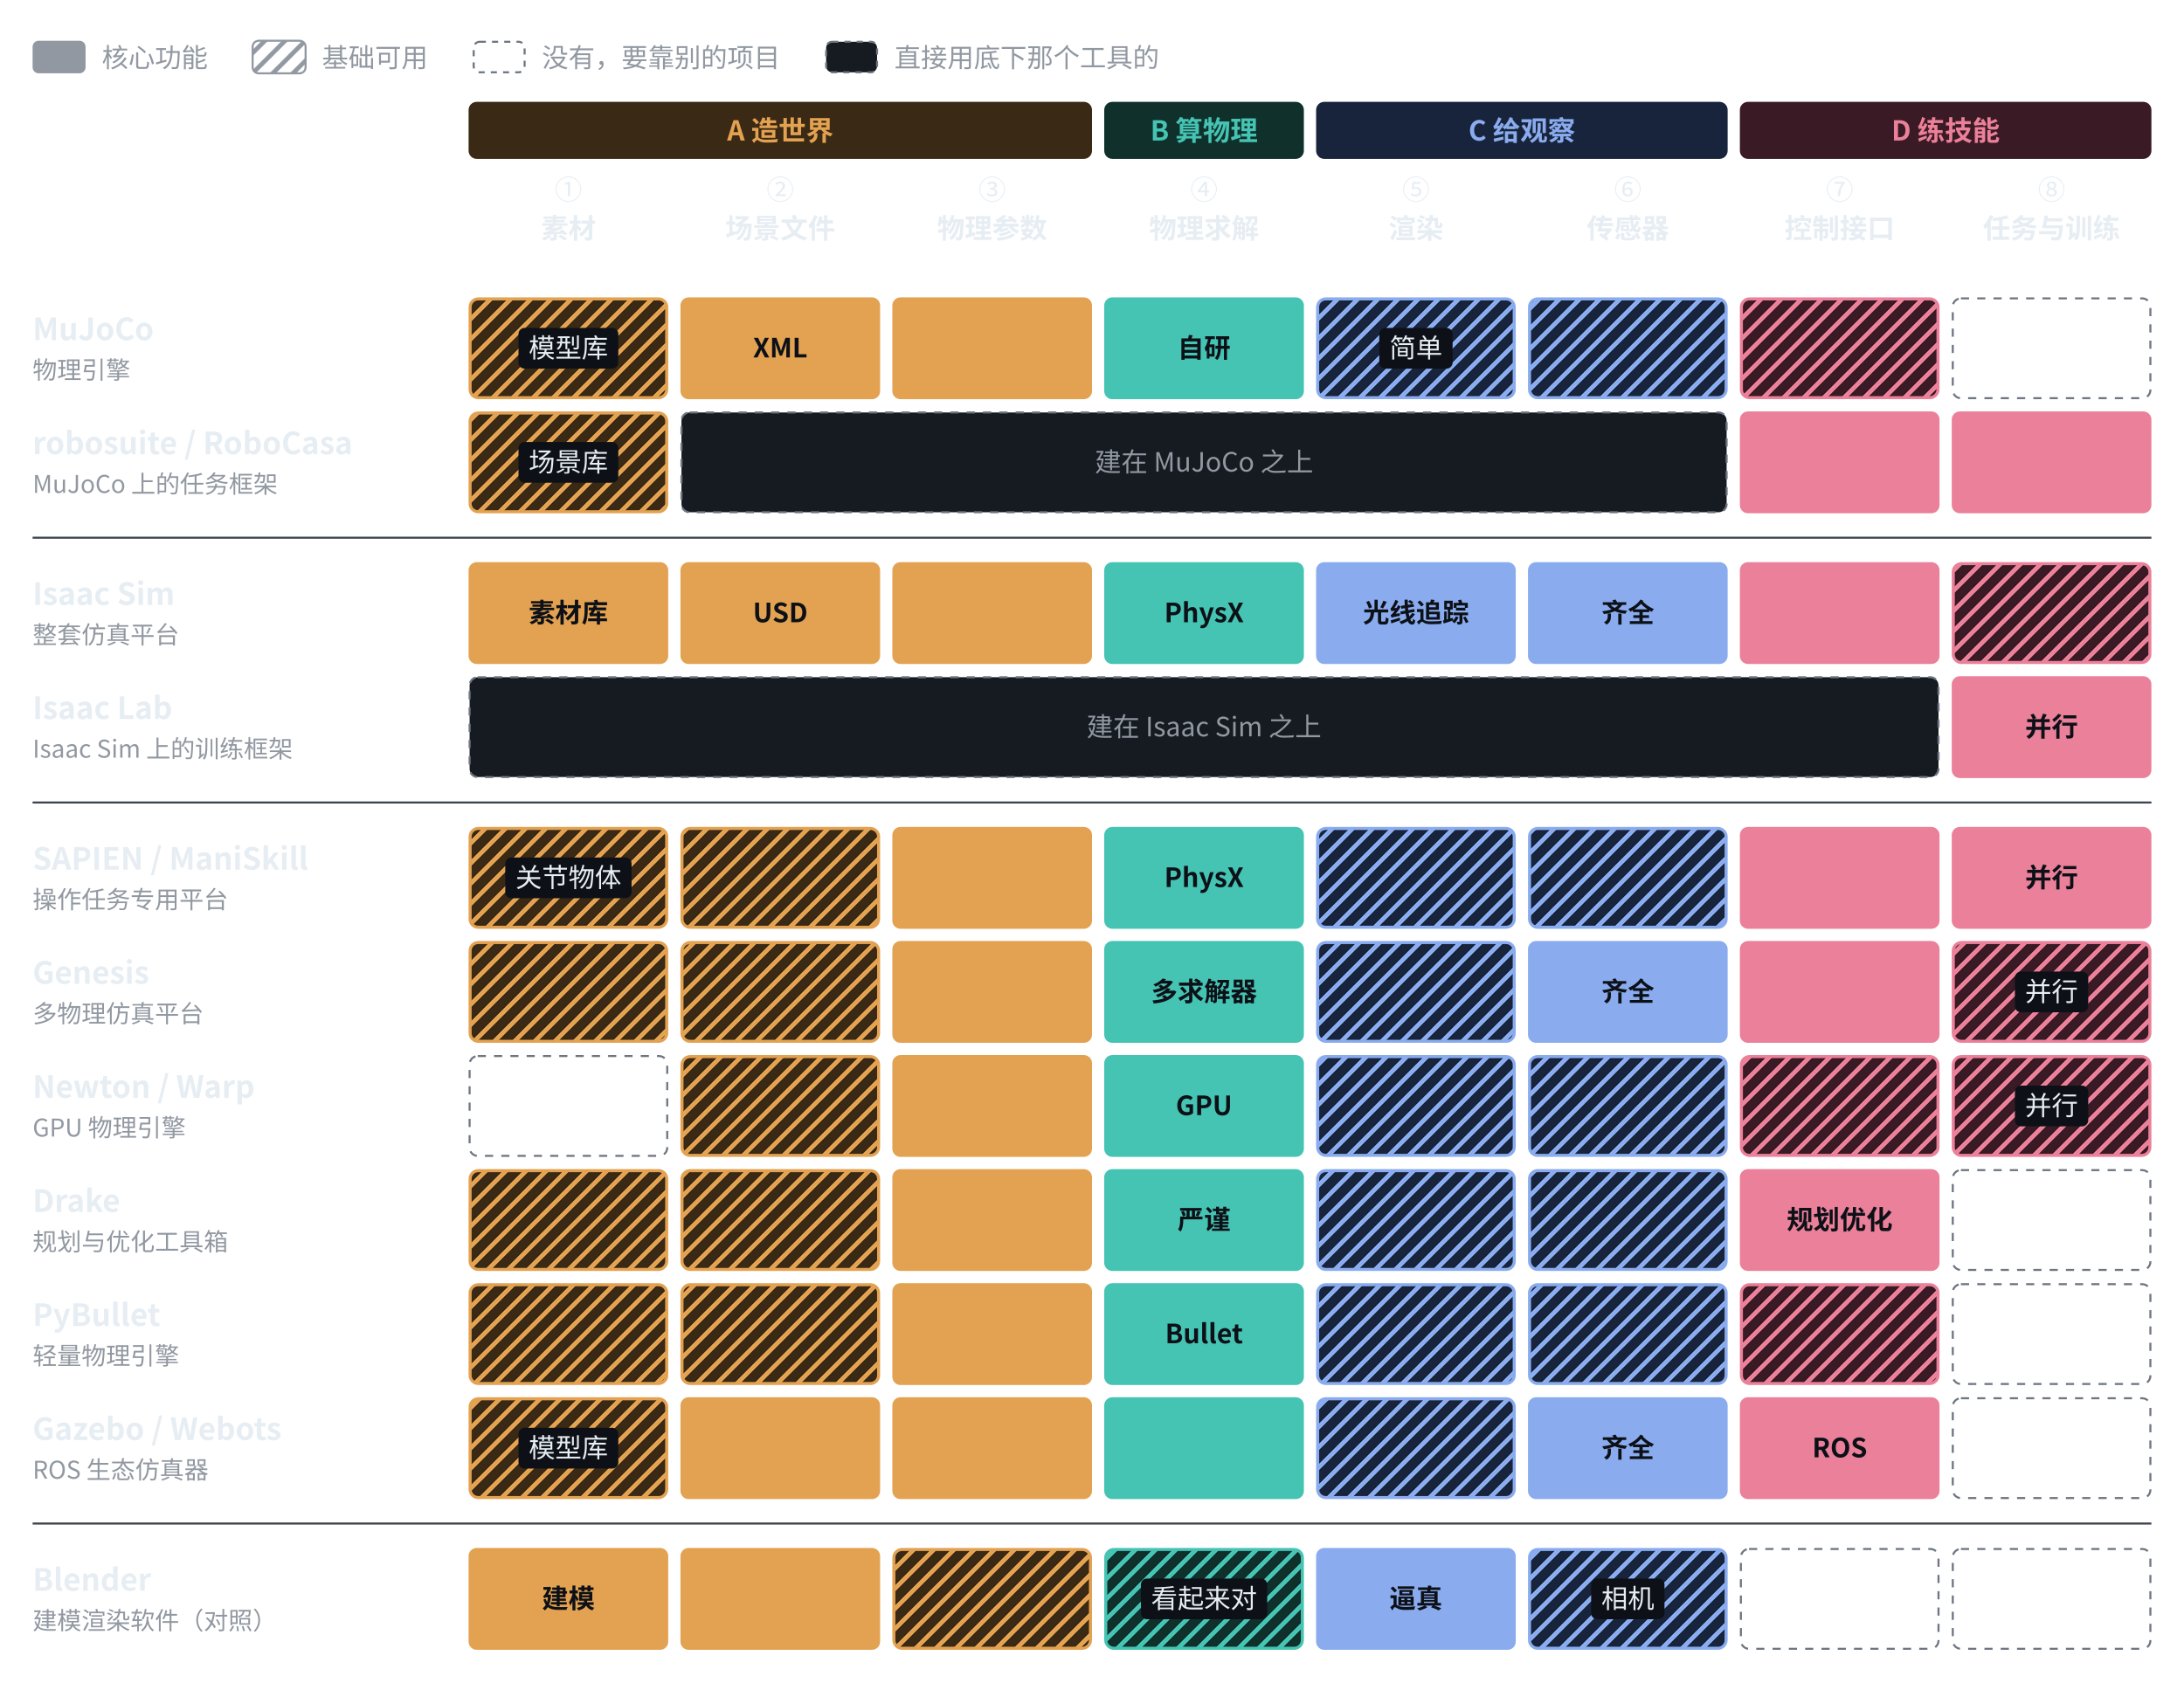
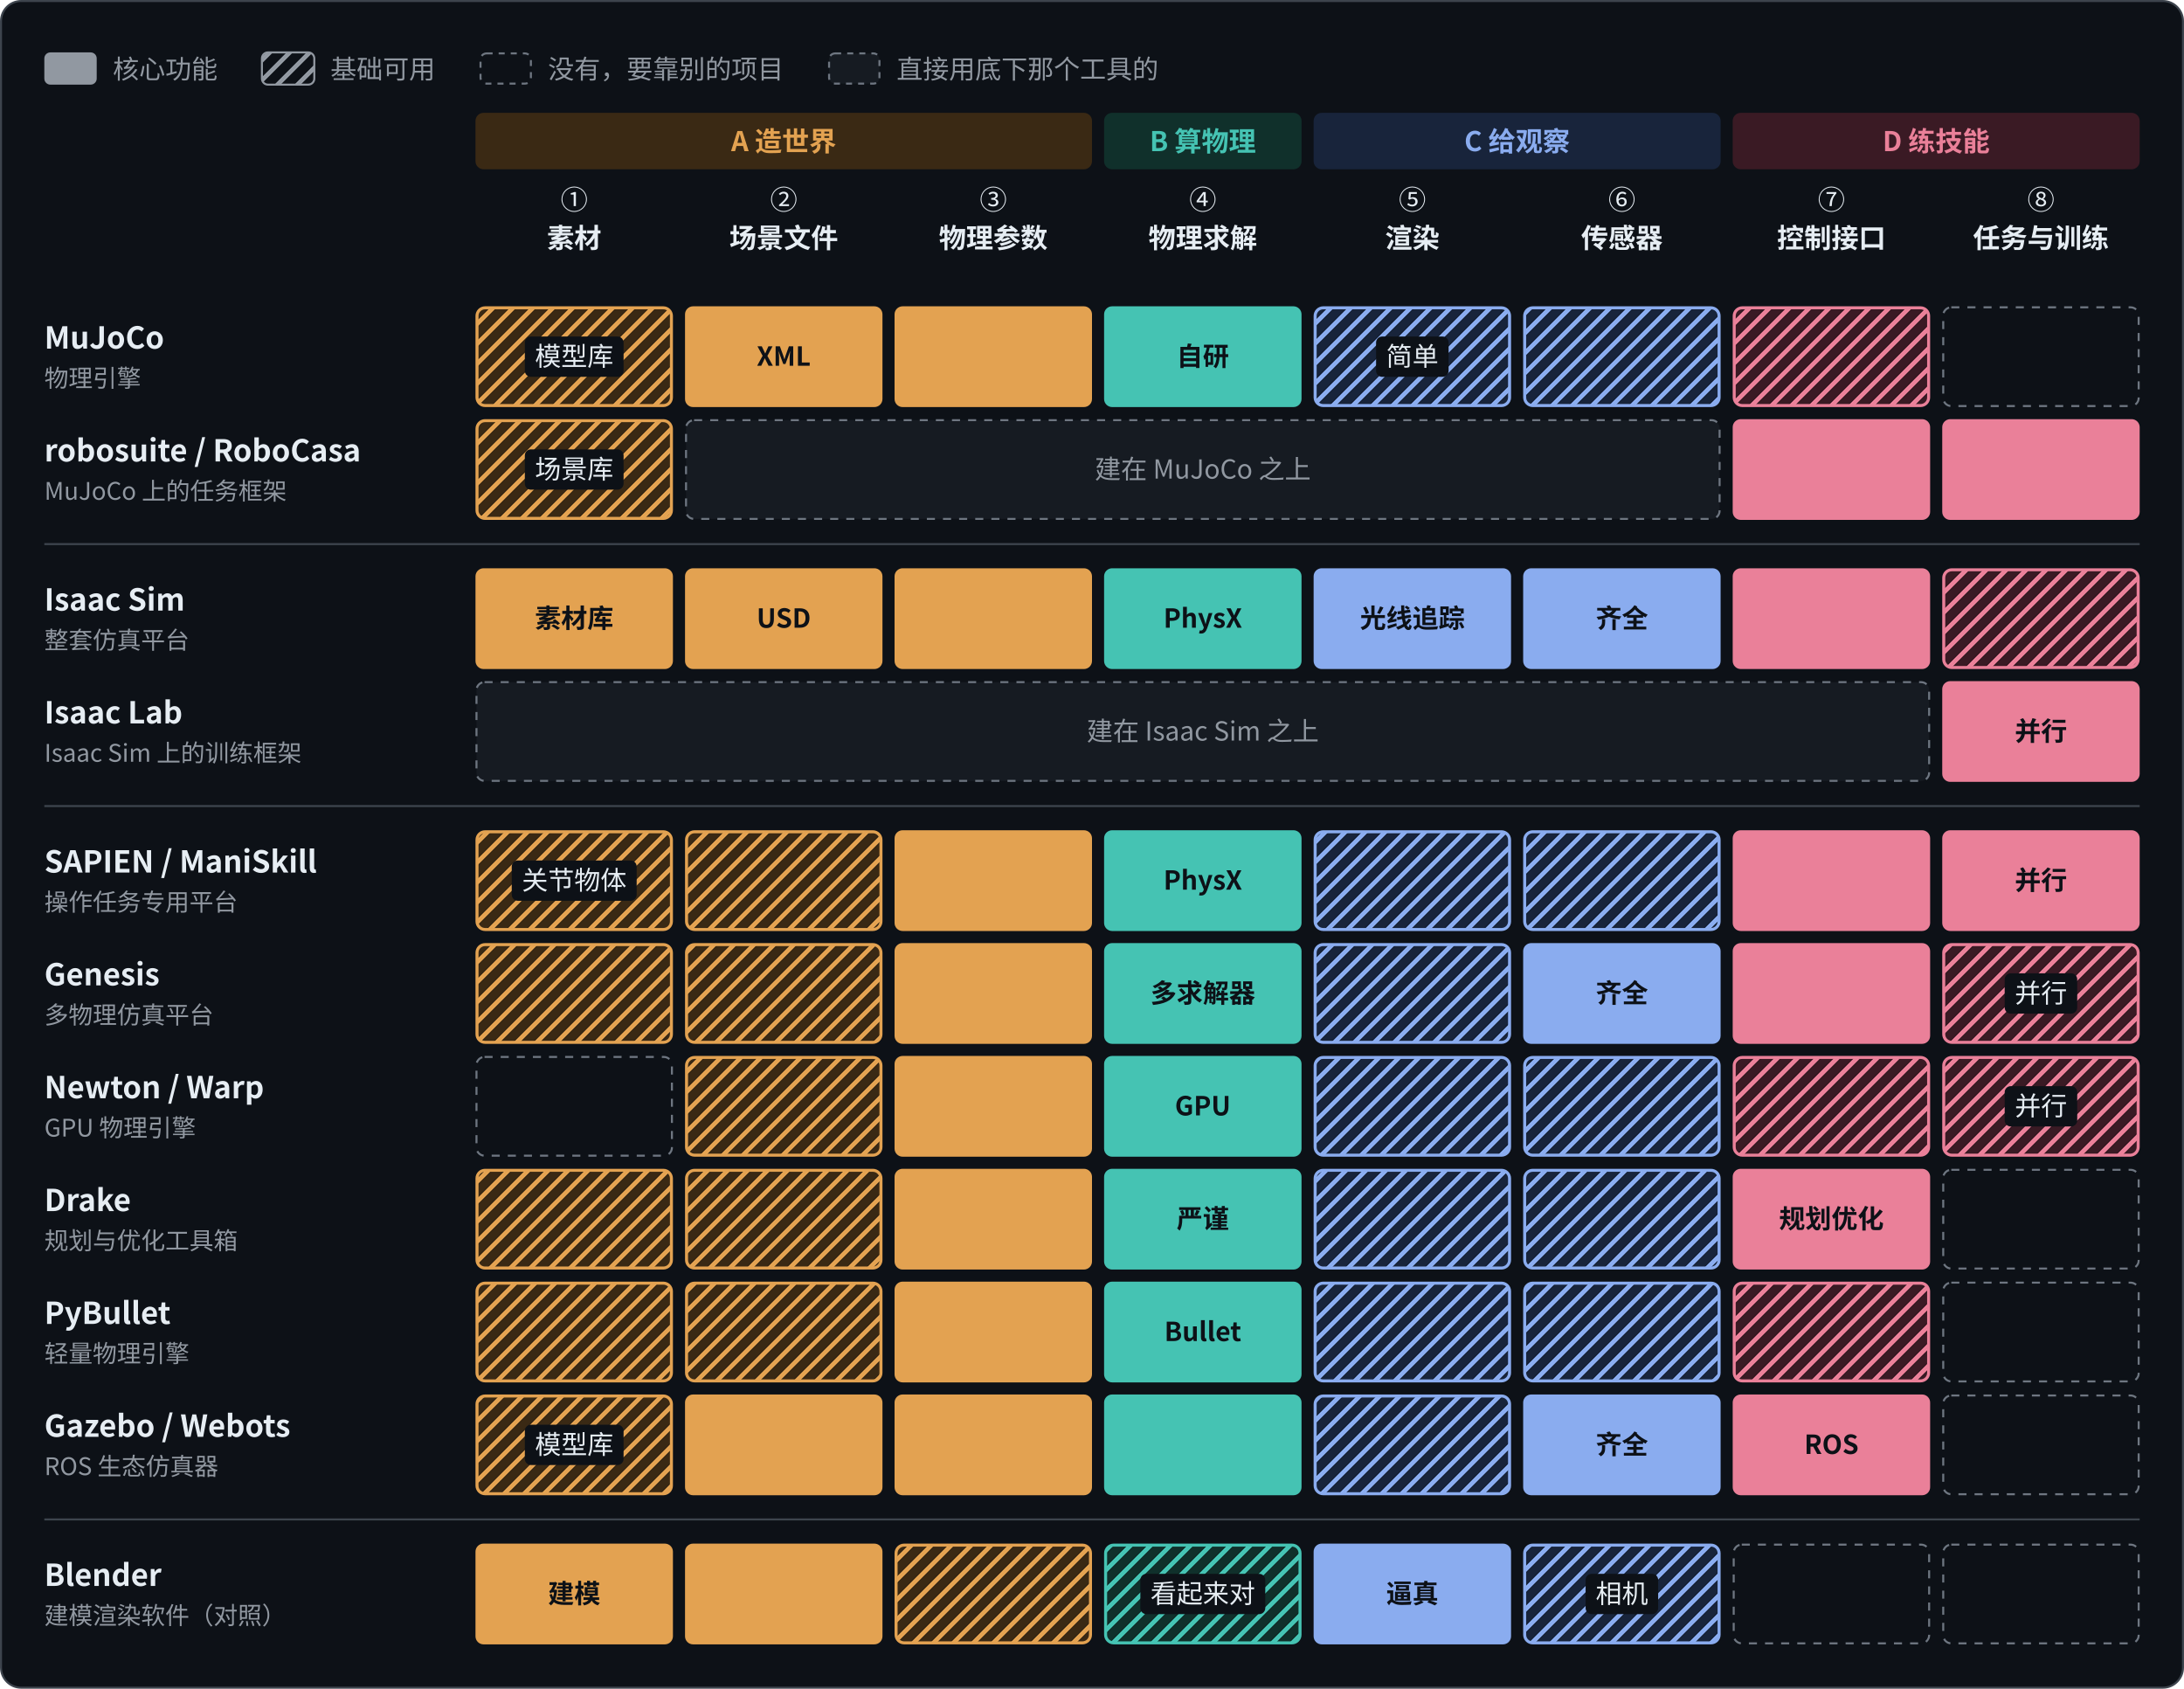
- <svg xmlns="http://www.w3.org/2000/svg" viewBox="0 0 1072 826" width="1072" height="826" role="img" aria-label="仿真工具覆盖图" font-family="'PingFang SC', 'Hiragino Sans GB', 'Microsoft YaHei', 'Noto Sans CJK SC', 'Noto Sans SC', sans-serif">
+ <svg xmlns="http://www.w3.org/2000/svg" viewBox="0 0 1084 838" width="1084" height="838" role="img" aria-label="仿真工具覆盖图" font-family="'PingFang SC', 'Hiragino Sans GB', 'Microsoft YaHei', 'Noto Sans CJK SC', 'Noto Sans SC', sans-serif">
  <defs>
    <pattern id="hatch-a" width="7" height="7" patternUnits="userSpaceOnUse" patternTransform="rotate(45)">
      <rect width="7" height="7" fill="#3A2914" />
      <rect width="2.2" height="7" fill="#E3A251" />
    </pattern>
    <pattern id="hatch-b" width="7" height="7" patternUnits="userSpaceOnUse" patternTransform="rotate(45)">
      <rect width="7" height="7" fill="#10302B" />
      <rect width="2.2" height="7" fill="#45C3B3" />
    </pattern>
    <pattern id="hatch-c" width="7" height="7" patternUnits="userSpaceOnUse" patternTransform="rotate(45)">
      <rect width="7" height="7" fill="#18243B" />
      <rect width="2.2" height="7" fill="#8AACEF" />
    </pattern>
    <pattern id="hatch-d" width="7" height="7" patternUnits="userSpaceOnUse" patternTransform="rotate(45)">
      <rect width="7" height="7" fill="#3A1A24" />
      <rect width="2.2" height="7" fill="#EA8099" />
    </pattern>
    <pattern id="hatch-legend" width="7" height="7" patternUnits="userSpaceOnUse" patternTransform="rotate(45)">
      <rect width="2.2" height="7" fill="#9198A1" />
    </pattern>
  </defs>
-   <rect x="16" y="20" width="26" height="16" rx="3" fill="#9198A1" />
-   <text x="50" y="33" font-size="13" fill="#9198A1">核心功能</text>
-   <rect x="124.0" y="20" width="26" height="16" rx="3" fill="url(#hatch-legend)" stroke="#9198A1" />
-   <text x="158.0" y="33" font-size="13" fill="#9198A1">基础可用</text>
-   <rect x="232.5" y="20.5" width="25" height="15" rx="3" fill="none" stroke="#6E7681" stroke-dasharray="3 3" />
-   <text x="266.0" y="33" font-size="13" fill="#9198A1">没有，要靠别的项目</text>
-   <rect x="405.5" y="20.5" width="25" height="15" rx="3" fill="#161B22" stroke="#6E7681" stroke-dasharray="3 3" />
-   <text x="439.0" y="33" font-size="13" fill="#9198A1">直接用底下那个工具的</text>
-   <rect x="230" y="50" width="306" height="28" rx="4" fill="#3A2914" />
-   <text x="383" y="69" text-anchor="middle" font-size="13.5" font-weight="700" fill="#E3A251">A 造世界</text>
-   <rect x="542" y="50" width="98" height="28" rx="4" fill="#10302B" />
-   <text x="591" y="69" text-anchor="middle" font-size="13.5" font-weight="700" fill="#45C3B3">B 算物理</text>
-   <rect x="646" y="50" width="202" height="28" rx="4" fill="#18243B" />
-   <text x="747" y="69" text-anchor="middle" font-size="13.5" font-weight="700" fill="#8AACEF">C 给观察</text>
-   <rect x="854" y="50" width="202" height="28" rx="4" fill="#3A1A24" />
-   <text x="955" y="69" text-anchor="middle" font-size="13.5" font-weight="700" fill="#EA8099">D 练技能</text>
-   <text x="279" y="98" text-anchor="middle" font-size="13.5" fill="#E6EDF3">①</text>
-   <text x="279" y="117" text-anchor="middle" font-size="13.5" font-weight="600" fill="#E6EDF3">素材</text>
-   <text x="383" y="98" text-anchor="middle" font-size="13.5" fill="#E6EDF3">②</text>
-   <text x="383" y="117" text-anchor="middle" font-size="13.5" font-weight="600" fill="#E6EDF3">场景文件</text>
-   <text x="487" y="98" text-anchor="middle" font-size="13.5" fill="#E6EDF3">③</text>
-   <text x="487" y="117" text-anchor="middle" font-size="13.5" font-weight="600" fill="#E6EDF3">物理参数</text>
-   <text x="591" y="98" text-anchor="middle" font-size="13.5" fill="#E6EDF3">④</text>
-   <text x="591" y="117" text-anchor="middle" font-size="13.5" font-weight="600" fill="#E6EDF3">物理求解</text>
-   <text x="695" y="98" text-anchor="middle" font-size="13.5" fill="#E6EDF3">⑤</text>
-   <text x="695" y="117" text-anchor="middle" font-size="13.5" font-weight="600" fill="#E6EDF3">渲染</text>
-   <text x="799" y="98" text-anchor="middle" font-size="13.5" fill="#E6EDF3">⑥</text>
-   <text x="799" y="117" text-anchor="middle" font-size="13.5" font-weight="600" fill="#E6EDF3">传感器</text>
-   <text x="903" y="98" text-anchor="middle" font-size="13.5" fill="#E6EDF3">⑦</text>
-   <text x="903" y="117" text-anchor="middle" font-size="13.5" font-weight="600" fill="#E6EDF3">控制接口</text>
-   <text x="1007" y="98" text-anchor="middle" font-size="13.5" fill="#E6EDF3">⑧</text>
-   <text x="1007" y="117" text-anchor="middle" font-size="13.5" font-weight="600" fill="#E6EDF3">任务与训练</text>
-   <text x="16" y="167" font-size="15" font-weight="700" fill="#E6EDF3">MuJoCo</text>
-   <text x="16" y="186" font-size="12" fill="#9198A1">物理引擎</text>
-   <rect x="230.75" y="146.75" width="96.5" height="48.5" rx="4" fill="url(#hatch-a)" stroke="#E3A251" stroke-width="1.5" />
-   <rect x="254.5" y="161" width="49" height="20" rx="3" fill="#0D1117" />
-   <text x="279" y="175.5" text-anchor="middle" font-size="13" fill="#E6EDF3">模型库</text>
-   <rect x="334" y="146" width="98" height="50" rx="4" fill="#E3A251" />
-   <text x="383" y="175.5" text-anchor="middle" font-size="13" font-weight="700" fill="#0D1117">XML</text>
-   <rect x="438" y="146" width="98" height="50" rx="4" fill="#E3A251" />
-   <rect x="542" y="146" width="98" height="50" rx="4" fill="#45C3B3" />
-   <text x="591" y="175.5" text-anchor="middle" font-size="13" font-weight="700" fill="#0D1117">自研</text>
-   <rect x="646.75" y="146.75" width="96.5" height="48.5" rx="4" fill="url(#hatch-c)" stroke="#8AACEF" stroke-width="1.5" />
-   <rect x="677" y="161" width="36" height="20" rx="3" fill="#0D1117" />
-   <text x="695" y="175.5" text-anchor="middle" font-size="13" fill="#E6EDF3">简单</text>
-   <rect x="750.75" y="146.75" width="96.5" height="48.5" rx="4" fill="url(#hatch-c)" stroke="#8AACEF" stroke-width="1.5" />
-   <rect x="854.75" y="146.75" width="96.5" height="48.5" rx="4" fill="url(#hatch-d)" stroke="#EA8099" stroke-width="1.5" />
-   <rect x="958.5" y="146.5" width="97" height="49" rx="4" fill="none" stroke="#6E7681" stroke-dasharray="4 4" />
-   <text x="16" y="223" font-size="15" font-weight="700" fill="#E6EDF3">robosuite / RoboCasa</text>
-   <text x="16" y="242" font-size="12" fill="#9198A1">MuJoCo 上的任务框架</text>
-   <rect x="230.75" y="202.75" width="96.5" height="48.5" rx="4" fill="url(#hatch-a)" stroke="#E3A251" stroke-width="1.5" />
-   <rect x="254.5" y="217" width="49" height="20" rx="3" fill="#0D1117" />
-   <text x="279" y="231.5" text-anchor="middle" font-size="13" fill="#E6EDF3">场景库</text>
-   <rect x="334.5" y="202.5" width="513" height="49" rx="4" fill="#161B22" stroke="#6E7681" stroke-dasharray="4 4" />
-   <text x="591" y="231.5" text-anchor="middle" font-size="13" fill="#9198A1">建在 MuJoCo 之上</text>
-   <rect x="854" y="202" width="98" height="50" rx="4" fill="#EA8099" />
-   <rect x="958" y="202" width="98" height="50" rx="4" fill="#EA8099" />
-   <line x1="16" y1="264" x2="1056" y2="264" stroke="#3D444D" />
-   <text x="16" y="297" font-size="15" font-weight="700" fill="#E6EDF3">Isaac Sim</text>
-   <text x="16" y="316" font-size="12" fill="#9198A1">整套仿真平台</text>
-   <rect x="230" y="276" width="98" height="50" rx="4" fill="#E3A251" />
-   <text x="279" y="305.5" text-anchor="middle" font-size="13" font-weight="700" fill="#0D1117">素材库</text>
-   <rect x="334" y="276" width="98" height="50" rx="4" fill="#E3A251" />
-   <text x="383" y="305.5" text-anchor="middle" font-size="13" font-weight="700" fill="#0D1117">USD</text>
-   <rect x="438" y="276" width="98" height="50" rx="4" fill="#E3A251" />
-   <rect x="542" y="276" width="98" height="50" rx="4" fill="#45C3B3" />
-   <text x="591" y="305.5" text-anchor="middle" font-size="13" font-weight="700" fill="#0D1117">PhysX</text>
-   <rect x="646" y="276" width="98" height="50" rx="4" fill="#8AACEF" />
-   <text x="695" y="305.5" text-anchor="middle" font-size="13" font-weight="700" fill="#0D1117">光线追踪</text>
-   <rect x="750" y="276" width="98" height="50" rx="4" fill="#8AACEF" />
-   <text x="799" y="305.5" text-anchor="middle" font-size="13" font-weight="700" fill="#0D1117">齐全</text>
-   <rect x="854" y="276" width="98" height="50" rx="4" fill="#EA8099" />
-   <rect x="958.75" y="276.75" width="96.5" height="48.5" rx="4" fill="url(#hatch-d)" stroke="#EA8099" stroke-width="1.5" />
-   <text x="16" y="353" font-size="15" font-weight="700" fill="#E6EDF3">Isaac Lab</text>
-   <text x="16" y="372" font-size="12" fill="#9198A1">Isaac Sim 上的训练框架</text>
-   <rect x="230.5" y="332.5" width="721" height="49" rx="4" fill="#161B22" stroke="#6E7681" stroke-dasharray="4 4" />
-   <text x="591" y="361.5" text-anchor="middle" font-size="13" fill="#9198A1">建在 Isaac Sim 之上</text>
-   <rect x="958" y="332" width="98" height="50" rx="4" fill="#EA8099" />
-   <text x="1007" y="361.5" text-anchor="middle" font-size="13" font-weight="700" fill="#0D1117">并行</text>
-   <line x1="16" y1="394" x2="1056" y2="394" stroke="#3D444D" />
-   <text x="16" y="427" font-size="15" font-weight="700" fill="#E6EDF3">SAPIEN / ManiSkill</text>
-   <text x="16" y="446" font-size="12" fill="#9198A1">操作任务专用平台</text>
-   <rect x="230.75" y="406.75" width="96.5" height="48.5" rx="4" fill="url(#hatch-a)" stroke="#E3A251" stroke-width="1.5" />
-   <rect x="248" y="421" width="62" height="20" rx="3" fill="#0D1117" />
-   <text x="279" y="435.5" text-anchor="middle" font-size="13" fill="#E6EDF3">关节物体</text>
-   <rect x="334.75" y="406.75" width="96.5" height="48.5" rx="4" fill="url(#hatch-a)" stroke="#E3A251" stroke-width="1.5" />
-   <rect x="438" y="406" width="98" height="50" rx="4" fill="#E3A251" />
-   <rect x="542" y="406" width="98" height="50" rx="4" fill="#45C3B3" />
-   <text x="591" y="435.5" text-anchor="middle" font-size="13" font-weight="700" fill="#0D1117">PhysX</text>
-   <rect x="646.75" y="406.75" width="96.5" height="48.5" rx="4" fill="url(#hatch-c)" stroke="#8AACEF" stroke-width="1.5" />
-   <rect x="750.75" y="406.75" width="96.5" height="48.5" rx="4" fill="url(#hatch-c)" stroke="#8AACEF" stroke-width="1.5" />
-   <rect x="854" y="406" width="98" height="50" rx="4" fill="#EA8099" />
-   <rect x="958" y="406" width="98" height="50" rx="4" fill="#EA8099" />
-   <text x="1007" y="435.5" text-anchor="middle" font-size="13" font-weight="700" fill="#0D1117">并行</text>
-   <text x="16" y="483" font-size="15" font-weight="700" fill="#E6EDF3">Genesis</text>
-   <text x="16" y="502" font-size="12" fill="#9198A1">多物理仿真平台</text>
-   <rect x="230.75" y="462.75" width="96.5" height="48.5" rx="4" fill="url(#hatch-a)" stroke="#E3A251" stroke-width="1.5" />
-   <rect x="334.75" y="462.75" width="96.5" height="48.5" rx="4" fill="url(#hatch-a)" stroke="#E3A251" stroke-width="1.5" />
-   <rect x="438" y="462" width="98" height="50" rx="4" fill="#E3A251" />
-   <rect x="542" y="462" width="98" height="50" rx="4" fill="#45C3B3" />
-   <text x="591" y="491.5" text-anchor="middle" font-size="13" font-weight="700" fill="#0D1117">多求解器</text>
-   <rect x="646.75" y="462.75" width="96.5" height="48.5" rx="4" fill="url(#hatch-c)" stroke="#8AACEF" stroke-width="1.5" />
-   <rect x="750" y="462" width="98" height="50" rx="4" fill="#8AACEF" />
-   <text x="799" y="491.5" text-anchor="middle" font-size="13" font-weight="700" fill="#0D1117">齐全</text>
-   <rect x="854" y="462" width="98" height="50" rx="4" fill="#EA8099" />
-   <rect x="958.75" y="462.75" width="96.5" height="48.5" rx="4" fill="url(#hatch-d)" stroke="#EA8099" stroke-width="1.5" />
-   <rect x="989" y="477" width="36" height="20" rx="3" fill="#0D1117" />
-   <text x="1007" y="491.5" text-anchor="middle" font-size="13" fill="#E6EDF3">并行</text>
-   <text x="16" y="539" font-size="15" font-weight="700" fill="#E6EDF3">Newton / Warp</text>
-   <text x="16" y="558" font-size="12" fill="#9198A1">GPU 物理引擎</text>
-   <rect x="230.5" y="518.5" width="97" height="49" rx="4" fill="none" stroke="#6E7681" stroke-dasharray="4 4" />
-   <rect x="334.75" y="518.75" width="96.5" height="48.5" rx="4" fill="url(#hatch-a)" stroke="#E3A251" stroke-width="1.5" />
-   <rect x="438" y="518" width="98" height="50" rx="4" fill="#E3A251" />
-   <rect x="542" y="518" width="98" height="50" rx="4" fill="#45C3B3" />
-   <text x="591" y="547.5" text-anchor="middle" font-size="13" font-weight="700" fill="#0D1117">GPU</text>
-   <rect x="646.75" y="518.75" width="96.5" height="48.5" rx="4" fill="url(#hatch-c)" stroke="#8AACEF" stroke-width="1.5" />
-   <rect x="750.75" y="518.75" width="96.5" height="48.5" rx="4" fill="url(#hatch-c)" stroke="#8AACEF" stroke-width="1.5" />
-   <rect x="854.75" y="518.75" width="96.5" height="48.5" rx="4" fill="url(#hatch-d)" stroke="#EA8099" stroke-width="1.5" />
-   <rect x="958.75" y="518.75" width="96.5" height="48.5" rx="4" fill="url(#hatch-d)" stroke="#EA8099" stroke-width="1.5" />
-   <rect x="989" y="533" width="36" height="20" rx="3" fill="#0D1117" />
-   <text x="1007" y="547.5" text-anchor="middle" font-size="13" fill="#E6EDF3">并行</text>
-   <text x="16" y="595" font-size="15" font-weight="700" fill="#E6EDF3">Drake</text>
-   <text x="16" y="614" font-size="12" fill="#9198A1">规划与优化工具箱</text>
-   <rect x="230.75" y="574.75" width="96.5" height="48.5" rx="4" fill="url(#hatch-a)" stroke="#E3A251" stroke-width="1.5" />
-   <rect x="334.75" y="574.75" width="96.5" height="48.5" rx="4" fill="url(#hatch-a)" stroke="#E3A251" stroke-width="1.5" />
-   <rect x="438" y="574" width="98" height="50" rx="4" fill="#E3A251" />
-   <rect x="542" y="574" width="98" height="50" rx="4" fill="#45C3B3" />
-   <text x="591" y="603.5" text-anchor="middle" font-size="13" font-weight="700" fill="#0D1117">严谨</text>
-   <rect x="646.75" y="574.75" width="96.5" height="48.5" rx="4" fill="url(#hatch-c)" stroke="#8AACEF" stroke-width="1.5" />
-   <rect x="750.75" y="574.75" width="96.5" height="48.5" rx="4" fill="url(#hatch-c)" stroke="#8AACEF" stroke-width="1.5" />
-   <rect x="854" y="574" width="98" height="50" rx="4" fill="#EA8099" />
-   <text x="903" y="603.5" text-anchor="middle" font-size="13" font-weight="700" fill="#0D1117">规划优化</text>
-   <rect x="958.5" y="574.5" width="97" height="49" rx="4" fill="none" stroke="#6E7681" stroke-dasharray="4 4" />
-   <text x="16" y="651" font-size="15" font-weight="700" fill="#E6EDF3">PyBullet</text>
-   <text x="16" y="670" font-size="12" fill="#9198A1">轻量物理引擎</text>
-   <rect x="230.75" y="630.75" width="96.5" height="48.5" rx="4" fill="url(#hatch-a)" stroke="#E3A251" stroke-width="1.5" />
-   <rect x="334.75" y="630.75" width="96.5" height="48.5" rx="4" fill="url(#hatch-a)" stroke="#E3A251" stroke-width="1.5" />
-   <rect x="438" y="630" width="98" height="50" rx="4" fill="#E3A251" />
-   <rect x="542" y="630" width="98" height="50" rx="4" fill="#45C3B3" />
-   <text x="591" y="659.5" text-anchor="middle" font-size="13" font-weight="700" fill="#0D1117">Bullet</text>
-   <rect x="646.75" y="630.75" width="96.5" height="48.5" rx="4" fill="url(#hatch-c)" stroke="#8AACEF" stroke-width="1.5" />
-   <rect x="750.75" y="630.75" width="96.5" height="48.5" rx="4" fill="url(#hatch-c)" stroke="#8AACEF" stroke-width="1.5" />
-   <rect x="854.75" y="630.75" width="96.5" height="48.5" rx="4" fill="url(#hatch-d)" stroke="#EA8099" stroke-width="1.5" />
-   <rect x="958.5" y="630.5" width="97" height="49" rx="4" fill="none" stroke="#6E7681" stroke-dasharray="4 4" />
-   <text x="16" y="707" font-size="15" font-weight="700" fill="#E6EDF3">Gazebo / Webots</text>
-   <text x="16" y="726" font-size="12" fill="#9198A1">ROS 生态仿真器</text>
-   <rect x="230.75" y="686.75" width="96.5" height="48.5" rx="4" fill="url(#hatch-a)" stroke="#E3A251" stroke-width="1.5" />
-   <rect x="254.5" y="701" width="49" height="20" rx="3" fill="#0D1117" />
-   <text x="279" y="715.5" text-anchor="middle" font-size="13" fill="#E6EDF3">模型库</text>
-   <rect x="334" y="686" width="98" height="50" rx="4" fill="#E3A251" />
-   <rect x="438" y="686" width="98" height="50" rx="4" fill="#E3A251" />
-   <rect x="542" y="686" width="98" height="50" rx="4" fill="#45C3B3" />
-   <rect x="646.75" y="686.75" width="96.5" height="48.5" rx="4" fill="url(#hatch-c)" stroke="#8AACEF" stroke-width="1.5" />
-   <rect x="750" y="686" width="98" height="50" rx="4" fill="#8AACEF" />
-   <text x="799" y="715.5" text-anchor="middle" font-size="13" font-weight="700" fill="#0D1117">齐全</text>
-   <rect x="854" y="686" width="98" height="50" rx="4" fill="#EA8099" />
-   <text x="903" y="715.5" text-anchor="middle" font-size="13" font-weight="700" fill="#0D1117">ROS</text>
-   <rect x="958.5" y="686.5" width="97" height="49" rx="4" fill="none" stroke="#6E7681" stroke-dasharray="4 4" />
-   <line x1="16" y1="748" x2="1056" y2="748" stroke="#3D444D" />
-   <text x="16" y="781" font-size="15" font-weight="700" fill="#E6EDF3">Blender</text>
-   <text x="16" y="800" font-size="12" fill="#9198A1">建模渲染软件（对照）</text>
-   <rect x="230" y="760" width="98" height="50" rx="4" fill="#E3A251" />
-   <text x="279" y="789.5" text-anchor="middle" font-size="13" font-weight="700" fill="#0D1117">建模</text>
-   <rect x="334" y="760" width="98" height="50" rx="4" fill="#E3A251" />
-   <rect x="438.75" y="760.75" width="96.5" height="48.5" rx="4" fill="url(#hatch-a)" stroke="#E3A251" stroke-width="1.5" />
-   <rect x="542.75" y="760.75" width="96.5" height="48.5" rx="4" fill="url(#hatch-b)" stroke="#45C3B3" stroke-width="1.5" />
-   <rect x="560" y="775" width="62" height="20" rx="3" fill="#0D1117" />
-   <text x="591" y="789.5" text-anchor="middle" font-size="13" fill="#E6EDF3">看起来对</text>
-   <rect x="646" y="760" width="98" height="50" rx="4" fill="#8AACEF" />
-   <text x="695" y="789.5" text-anchor="middle" font-size="13" font-weight="700" fill="#0D1117">逼真</text>
-   <rect x="750.75" y="760.75" width="96.5" height="48.5" rx="4" fill="url(#hatch-c)" stroke="#8AACEF" stroke-width="1.5" />
-   <rect x="781" y="775" width="36" height="20" rx="3" fill="#0D1117" />
-   <text x="799" y="789.5" text-anchor="middle" font-size="13" fill="#E6EDF3">相机</text>
-   <rect x="854.5" y="760.5" width="97" height="49" rx="4" fill="none" stroke="#6E7681" stroke-dasharray="4 4" />
-   <rect x="958.5" y="760.5" width="97" height="49" rx="4" fill="none" stroke="#6E7681" stroke-dasharray="4 4" />
+   <rect x="0.5" y="0.5" width="1083" height="837" rx="10" fill="#0D1117" stroke="#3D444D" />
+   <rect x="22" y="26" width="26" height="16" rx="3" fill="#9198A1" />
+   <text x="56" y="39" font-size="13" fill="#9198A1">核心功能</text>
+   <rect x="130.0" y="26" width="26" height="16" rx="3" fill="url(#hatch-legend)" stroke="#9198A1" />
+   <text x="164.0" y="39" font-size="13" fill="#9198A1">基础可用</text>
+   <rect x="238.5" y="26.5" width="25" height="15" rx="3" fill="none" stroke="#6E7681" stroke-dasharray="3 3" />
+   <text x="272.0" y="39" font-size="13" fill="#9198A1">没有，要靠别的项目</text>
+   <rect x="411.5" y="26.5" width="25" height="15" rx="3" fill="#161B22" stroke="#6E7681" stroke-dasharray="3 3" />
+   <text x="445.0" y="39" font-size="13" fill="#9198A1">直接用底下那个工具的</text>
+   <rect x="236" y="56" width="306" height="28" rx="4" fill="#3A2914" />
+   <text x="389" y="75" text-anchor="middle" font-size="13.5" font-weight="700" fill="#E3A251">A 造世界</text>
+   <rect x="548" y="56" width="98" height="28" rx="4" fill="#10302B" />
+   <text x="597" y="75" text-anchor="middle" font-size="13.5" font-weight="700" fill="#45C3B3">B 算物理</text>
+   <rect x="652" y="56" width="202" height="28" rx="4" fill="#18243B" />
+   <text x="753" y="75" text-anchor="middle" font-size="13.5" font-weight="700" fill="#8AACEF">C 给观察</text>
+   <rect x="860" y="56" width="202" height="28" rx="4" fill="#3A1A24" />
+   <text x="961" y="75" text-anchor="middle" font-size="13.5" font-weight="700" fill="#EA8099">D 练技能</text>
+   <text x="285" y="104" text-anchor="middle" font-size="13.5" fill="#E6EDF3">①</text>
+   <text x="285" y="123" text-anchor="middle" font-size="13.5" font-weight="600" fill="#E6EDF3">素材</text>
+   <text x="389" y="104" text-anchor="middle" font-size="13.5" fill="#E6EDF3">②</text>
+   <text x="389" y="123" text-anchor="middle" font-size="13.5" font-weight="600" fill="#E6EDF3">场景文件</text>
+   <text x="493" y="104" text-anchor="middle" font-size="13.5" fill="#E6EDF3">③</text>
+   <text x="493" y="123" text-anchor="middle" font-size="13.5" font-weight="600" fill="#E6EDF3">物理参数</text>
+   <text x="597" y="104" text-anchor="middle" font-size="13.5" fill="#E6EDF3">④</text>
+   <text x="597" y="123" text-anchor="middle" font-size="13.5" font-weight="600" fill="#E6EDF3">物理求解</text>
+   <text x="701" y="104" text-anchor="middle" font-size="13.5" fill="#E6EDF3">⑤</text>
+   <text x="701" y="123" text-anchor="middle" font-size="13.5" font-weight="600" fill="#E6EDF3">渲染</text>
+   <text x="805" y="104" text-anchor="middle" font-size="13.5" fill="#E6EDF3">⑥</text>
+   <text x="805" y="123" text-anchor="middle" font-size="13.5" font-weight="600" fill="#E6EDF3">传感器</text>
+   <text x="909" y="104" text-anchor="middle" font-size="13.5" fill="#E6EDF3">⑦</text>
+   <text x="909" y="123" text-anchor="middle" font-size="13.5" font-weight="600" fill="#E6EDF3">控制接口</text>
+   <text x="1013" y="104" text-anchor="middle" font-size="13.5" fill="#E6EDF3">⑧</text>
+   <text x="1013" y="123" text-anchor="middle" font-size="13.5" font-weight="600" fill="#E6EDF3">任务与训练</text>
+   <text x="22" y="173" font-size="15" font-weight="700" fill="#E6EDF3">MuJoCo</text>
+   <text x="22" y="192" font-size="12" fill="#9198A1">物理引擎</text>
+   <rect x="236.75" y="152.75" width="96.5" height="48.5" rx="4" fill="url(#hatch-a)" stroke="#E3A251" stroke-width="1.5" />
+   <rect x="260.5" y="167" width="49" height="20" rx="3" fill="#0D1117" />
+   <text x="285" y="181.5" text-anchor="middle" font-size="13" fill="#E6EDF3">模型库</text>
+   <rect x="340" y="152" width="98" height="50" rx="4" fill="#E3A251" />
+   <text x="389" y="181.5" text-anchor="middle" font-size="13" font-weight="700" fill="#0D1117">XML</text>
+   <rect x="444" y="152" width="98" height="50" rx="4" fill="#E3A251" />
+   <rect x="548" y="152" width="98" height="50" rx="4" fill="#45C3B3" />
+   <text x="597" y="181.5" text-anchor="middle" font-size="13" font-weight="700" fill="#0D1117">自研</text>
+   <rect x="652.75" y="152.75" width="96.5" height="48.5" rx="4" fill="url(#hatch-c)" stroke="#8AACEF" stroke-width="1.5" />
+   <rect x="683" y="167" width="36" height="20" rx="3" fill="#0D1117" />
+   <text x="701" y="181.5" text-anchor="middle" font-size="13" fill="#E6EDF3">简单</text>
+   <rect x="756.75" y="152.75" width="96.5" height="48.5" rx="4" fill="url(#hatch-c)" stroke="#8AACEF" stroke-width="1.5" />
+   <rect x="860.75" y="152.75" width="96.5" height="48.5" rx="4" fill="url(#hatch-d)" stroke="#EA8099" stroke-width="1.5" />
+   <rect x="964.5" y="152.5" width="97" height="49" rx="4" fill="none" stroke="#6E7681" stroke-dasharray="4 4" />
+   <text x="22" y="229" font-size="15" font-weight="700" fill="#E6EDF3">robosuite / RoboCasa</text>
+   <text x="22" y="248" font-size="12" fill="#9198A1">MuJoCo 上的任务框架</text>
+   <rect x="236.75" y="208.75" width="96.5" height="48.5" rx="4" fill="url(#hatch-a)" stroke="#E3A251" stroke-width="1.5" />
+   <rect x="260.5" y="223" width="49" height="20" rx="3" fill="#0D1117" />
+   <text x="285" y="237.5" text-anchor="middle" font-size="13" fill="#E6EDF3">场景库</text>
+   <rect x="340.5" y="208.5" width="513" height="49" rx="4" fill="#161B22" stroke="#6E7681" stroke-dasharray="4 4" />
+   <text x="597" y="237.5" text-anchor="middle" font-size="13" fill="#9198A1">建在 MuJoCo 之上</text>
+   <rect x="860" y="208" width="98" height="50" rx="4" fill="#EA8099" />
+   <rect x="964" y="208" width="98" height="50" rx="4" fill="#EA8099" />
+   <line x1="22" y1="270" x2="1062" y2="270" stroke="#3D444D" />
+   <text x="22" y="303" font-size="15" font-weight="700" fill="#E6EDF3">Isaac Sim</text>
+   <text x="22" y="322" font-size="12" fill="#9198A1">整套仿真平台</text>
+   <rect x="236" y="282" width="98" height="50" rx="4" fill="#E3A251" />
+   <text x="285" y="311.5" text-anchor="middle" font-size="13" font-weight="700" fill="#0D1117">素材库</text>
+   <rect x="340" y="282" width="98" height="50" rx="4" fill="#E3A251" />
+   <text x="389" y="311.5" text-anchor="middle" font-size="13" font-weight="700" fill="#0D1117">USD</text>
+   <rect x="444" y="282" width="98" height="50" rx="4" fill="#E3A251" />
+   <rect x="548" y="282" width="98" height="50" rx="4" fill="#45C3B3" />
+   <text x="597" y="311.5" text-anchor="middle" font-size="13" font-weight="700" fill="#0D1117">PhysX</text>
+   <rect x="652" y="282" width="98" height="50" rx="4" fill="#8AACEF" />
+   <text x="701" y="311.5" text-anchor="middle" font-size="13" font-weight="700" fill="#0D1117">光线追踪</text>
+   <rect x="756" y="282" width="98" height="50" rx="4" fill="#8AACEF" />
+   <text x="805" y="311.5" text-anchor="middle" font-size="13" font-weight="700" fill="#0D1117">齐全</text>
+   <rect x="860" y="282" width="98" height="50" rx="4" fill="#EA8099" />
+   <rect x="964.75" y="282.75" width="96.5" height="48.5" rx="4" fill="url(#hatch-d)" stroke="#EA8099" stroke-width="1.5" />
+   <text x="22" y="359" font-size="15" font-weight="700" fill="#E6EDF3">Isaac Lab</text>
+   <text x="22" y="378" font-size="12" fill="#9198A1">Isaac Sim 上的训练框架</text>
+   <rect x="236.5" y="338.5" width="721" height="49" rx="4" fill="#161B22" stroke="#6E7681" stroke-dasharray="4 4" />
+   <text x="597" y="367.5" text-anchor="middle" font-size="13" fill="#9198A1">建在 Isaac Sim 之上</text>
+   <rect x="964" y="338" width="98" height="50" rx="4" fill="#EA8099" />
+   <text x="1013" y="367.5" text-anchor="middle" font-size="13" font-weight="700" fill="#0D1117">并行</text>
+   <line x1="22" y1="400" x2="1062" y2="400" stroke="#3D444D" />
+   <text x="22" y="433" font-size="15" font-weight="700" fill="#E6EDF3">SAPIEN / ManiSkill</text>
+   <text x="22" y="452" font-size="12" fill="#9198A1">操作任务专用平台</text>
+   <rect x="236.75" y="412.75" width="96.5" height="48.5" rx="4" fill="url(#hatch-a)" stroke="#E3A251" stroke-width="1.5" />
+   <rect x="254" y="427" width="62" height="20" rx="3" fill="#0D1117" />
+   <text x="285" y="441.5" text-anchor="middle" font-size="13" fill="#E6EDF3">关节物体</text>
+   <rect x="340.75" y="412.75" width="96.5" height="48.5" rx="4" fill="url(#hatch-a)" stroke="#E3A251" stroke-width="1.5" />
+   <rect x="444" y="412" width="98" height="50" rx="4" fill="#E3A251" />
+   <rect x="548" y="412" width="98" height="50" rx="4" fill="#45C3B3" />
+   <text x="597" y="441.5" text-anchor="middle" font-size="13" font-weight="700" fill="#0D1117">PhysX</text>
+   <rect x="652.75" y="412.75" width="96.5" height="48.5" rx="4" fill="url(#hatch-c)" stroke="#8AACEF" stroke-width="1.5" />
+   <rect x="756.75" y="412.75" width="96.5" height="48.5" rx="4" fill="url(#hatch-c)" stroke="#8AACEF" stroke-width="1.5" />
+   <rect x="860" y="412" width="98" height="50" rx="4" fill="#EA8099" />
+   <rect x="964" y="412" width="98" height="50" rx="4" fill="#EA8099" />
+   <text x="1013" y="441.5" text-anchor="middle" font-size="13" font-weight="700" fill="#0D1117">并行</text>
+   <text x="22" y="489" font-size="15" font-weight="700" fill="#E6EDF3">Genesis</text>
+   <text x="22" y="508" font-size="12" fill="#9198A1">多物理仿真平台</text>
+   <rect x="236.75" y="468.75" width="96.5" height="48.5" rx="4" fill="url(#hatch-a)" stroke="#E3A251" stroke-width="1.5" />
+   <rect x="340.75" y="468.75" width="96.5" height="48.5" rx="4" fill="url(#hatch-a)" stroke="#E3A251" stroke-width="1.5" />
+   <rect x="444" y="468" width="98" height="50" rx="4" fill="#E3A251" />
+   <rect x="548" y="468" width="98" height="50" rx="4" fill="#45C3B3" />
+   <text x="597" y="497.5" text-anchor="middle" font-size="13" font-weight="700" fill="#0D1117">多求解器</text>
+   <rect x="652.75" y="468.75" width="96.5" height="48.5" rx="4" fill="url(#hatch-c)" stroke="#8AACEF" stroke-width="1.5" />
+   <rect x="756" y="468" width="98" height="50" rx="4" fill="#8AACEF" />
+   <text x="805" y="497.5" text-anchor="middle" font-size="13" font-weight="700" fill="#0D1117">齐全</text>
+   <rect x="860" y="468" width="98" height="50" rx="4" fill="#EA8099" />
+   <rect x="964.75" y="468.75" width="96.5" height="48.5" rx="4" fill="url(#hatch-d)" stroke="#EA8099" stroke-width="1.5" />
+   <rect x="995" y="483" width="36" height="20" rx="3" fill="#0D1117" />
+   <text x="1013" y="497.5" text-anchor="middle" font-size="13" fill="#E6EDF3">并行</text>
+   <text x="22" y="545" font-size="15" font-weight="700" fill="#E6EDF3">Newton / Warp</text>
+   <text x="22" y="564" font-size="12" fill="#9198A1">GPU 物理引擎</text>
+   <rect x="236.5" y="524.5" width="97" height="49" rx="4" fill="none" stroke="#6E7681" stroke-dasharray="4 4" />
+   <rect x="340.75" y="524.75" width="96.5" height="48.5" rx="4" fill="url(#hatch-a)" stroke="#E3A251" stroke-width="1.5" />
+   <rect x="444" y="524" width="98" height="50" rx="4" fill="#E3A251" />
+   <rect x="548" y="524" width="98" height="50" rx="4" fill="#45C3B3" />
+   <text x="597" y="553.5" text-anchor="middle" font-size="13" font-weight="700" fill="#0D1117">GPU</text>
+   <rect x="652.75" y="524.75" width="96.5" height="48.5" rx="4" fill="url(#hatch-c)" stroke="#8AACEF" stroke-width="1.5" />
+   <rect x="756.75" y="524.75" width="96.5" height="48.5" rx="4" fill="url(#hatch-c)" stroke="#8AACEF" stroke-width="1.5" />
+   <rect x="860.75" y="524.75" width="96.5" height="48.5" rx="4" fill="url(#hatch-d)" stroke="#EA8099" stroke-width="1.5" />
+   <rect x="964.75" y="524.75" width="96.5" height="48.5" rx="4" fill="url(#hatch-d)" stroke="#EA8099" stroke-width="1.5" />
+   <rect x="995" y="539" width="36" height="20" rx="3" fill="#0D1117" />
+   <text x="1013" y="553.5" text-anchor="middle" font-size="13" fill="#E6EDF3">并行</text>
+   <text x="22" y="601" font-size="15" font-weight="700" fill="#E6EDF3">Drake</text>
+   <text x="22" y="620" font-size="12" fill="#9198A1">规划与优化工具箱</text>
+   <rect x="236.75" y="580.75" width="96.5" height="48.5" rx="4" fill="url(#hatch-a)" stroke="#E3A251" stroke-width="1.5" />
+   <rect x="340.75" y="580.75" width="96.5" height="48.5" rx="4" fill="url(#hatch-a)" stroke="#E3A251" stroke-width="1.5" />
+   <rect x="444" y="580" width="98" height="50" rx="4" fill="#E3A251" />
+   <rect x="548" y="580" width="98" height="50" rx="4" fill="#45C3B3" />
+   <text x="597" y="609.5" text-anchor="middle" font-size="13" font-weight="700" fill="#0D1117">严谨</text>
+   <rect x="652.75" y="580.75" width="96.5" height="48.5" rx="4" fill="url(#hatch-c)" stroke="#8AACEF" stroke-width="1.5" />
+   <rect x="756.75" y="580.75" width="96.5" height="48.5" rx="4" fill="url(#hatch-c)" stroke="#8AACEF" stroke-width="1.5" />
+   <rect x="860" y="580" width="98" height="50" rx="4" fill="#EA8099" />
+   <text x="909" y="609.5" text-anchor="middle" font-size="13" font-weight="700" fill="#0D1117">规划优化</text>
+   <rect x="964.5" y="580.5" width="97" height="49" rx="4" fill="none" stroke="#6E7681" stroke-dasharray="4 4" />
+   <text x="22" y="657" font-size="15" font-weight="700" fill="#E6EDF3">PyBullet</text>
+   <text x="22" y="676" font-size="12" fill="#9198A1">轻量物理引擎</text>
+   <rect x="236.75" y="636.75" width="96.5" height="48.5" rx="4" fill="url(#hatch-a)" stroke="#E3A251" stroke-width="1.5" />
+   <rect x="340.75" y="636.75" width="96.5" height="48.5" rx="4" fill="url(#hatch-a)" stroke="#E3A251" stroke-width="1.5" />
+   <rect x="444" y="636" width="98" height="50" rx="4" fill="#E3A251" />
+   <rect x="548" y="636" width="98" height="50" rx="4" fill="#45C3B3" />
+   <text x="597" y="665.5" text-anchor="middle" font-size="13" font-weight="700" fill="#0D1117">Bullet</text>
+   <rect x="652.75" y="636.75" width="96.5" height="48.5" rx="4" fill="url(#hatch-c)" stroke="#8AACEF" stroke-width="1.5" />
+   <rect x="756.75" y="636.75" width="96.5" height="48.5" rx="4" fill="url(#hatch-c)" stroke="#8AACEF" stroke-width="1.5" />
+   <rect x="860.75" y="636.75" width="96.5" height="48.5" rx="4" fill="url(#hatch-d)" stroke="#EA8099" stroke-width="1.5" />
+   <rect x="964.5" y="636.5" width="97" height="49" rx="4" fill="none" stroke="#6E7681" stroke-dasharray="4 4" />
+   <text x="22" y="713" font-size="15" font-weight="700" fill="#E6EDF3">Gazebo / Webots</text>
+   <text x="22" y="732" font-size="12" fill="#9198A1">ROS 生态仿真器</text>
+   <rect x="236.75" y="692.75" width="96.5" height="48.5" rx="4" fill="url(#hatch-a)" stroke="#E3A251" stroke-width="1.5" />
+   <rect x="260.5" y="707" width="49" height="20" rx="3" fill="#0D1117" />
+   <text x="285" y="721.5" text-anchor="middle" font-size="13" fill="#E6EDF3">模型库</text>
+   <rect x="340" y="692" width="98" height="50" rx="4" fill="#E3A251" />
+   <rect x="444" y="692" width="98" height="50" rx="4" fill="#E3A251" />
+   <rect x="548" y="692" width="98" height="50" rx="4" fill="#45C3B3" />
+   <rect x="652.75" y="692.75" width="96.5" height="48.5" rx="4" fill="url(#hatch-c)" stroke="#8AACEF" stroke-width="1.5" />
+   <rect x="756" y="692" width="98" height="50" rx="4" fill="#8AACEF" />
+   <text x="805" y="721.5" text-anchor="middle" font-size="13" font-weight="700" fill="#0D1117">齐全</text>
+   <rect x="860" y="692" width="98" height="50" rx="4" fill="#EA8099" />
+   <text x="909" y="721.5" text-anchor="middle" font-size="13" font-weight="700" fill="#0D1117">ROS</text>
+   <rect x="964.5" y="692.5" width="97" height="49" rx="4" fill="none" stroke="#6E7681" stroke-dasharray="4 4" />
+   <line x1="22" y1="754" x2="1062" y2="754" stroke="#3D444D" />
+   <text x="22" y="787" font-size="15" font-weight="700" fill="#E6EDF3">Blender</text>
+   <text x="22" y="806" font-size="12" fill="#9198A1">建模渲染软件（对照）</text>
+   <rect x="236" y="766" width="98" height="50" rx="4" fill="#E3A251" />
+   <text x="285" y="795.5" text-anchor="middle" font-size="13" font-weight="700" fill="#0D1117">建模</text>
+   <rect x="340" y="766" width="98" height="50" rx="4" fill="#E3A251" />
+   <rect x="444.75" y="766.75" width="96.5" height="48.5" rx="4" fill="url(#hatch-a)" stroke="#E3A251" stroke-width="1.5" />
+   <rect x="548.75" y="766.75" width="96.5" height="48.5" rx="4" fill="url(#hatch-b)" stroke="#45C3B3" stroke-width="1.5" />
+   <rect x="566" y="781" width="62" height="20" rx="3" fill="#0D1117" />
+   <text x="597" y="795.5" text-anchor="middle" font-size="13" fill="#E6EDF3">看起来对</text>
+   <rect x="652" y="766" width="98" height="50" rx="4" fill="#8AACEF" />
+   <text x="701" y="795.5" text-anchor="middle" font-size="13" font-weight="700" fill="#0D1117">逼真</text>
+   <rect x="756.75" y="766.75" width="96.5" height="48.5" rx="4" fill="url(#hatch-c)" stroke="#8AACEF" stroke-width="1.5" />
+   <rect x="787" y="781" width="36" height="20" rx="3" fill="#0D1117" />
+   <text x="805" y="795.5" text-anchor="middle" font-size="13" fill="#E6EDF3">相机</text>
+   <rect x="860.5" y="766.5" width="97" height="49" rx="4" fill="none" stroke="#6E7681" stroke-dasharray="4 4" />
+   <rect x="964.5" y="766.5" width="97" height="49" rx="4" fill="none" stroke="#6E7681" stroke-dasharray="4 4" />
</svg>
